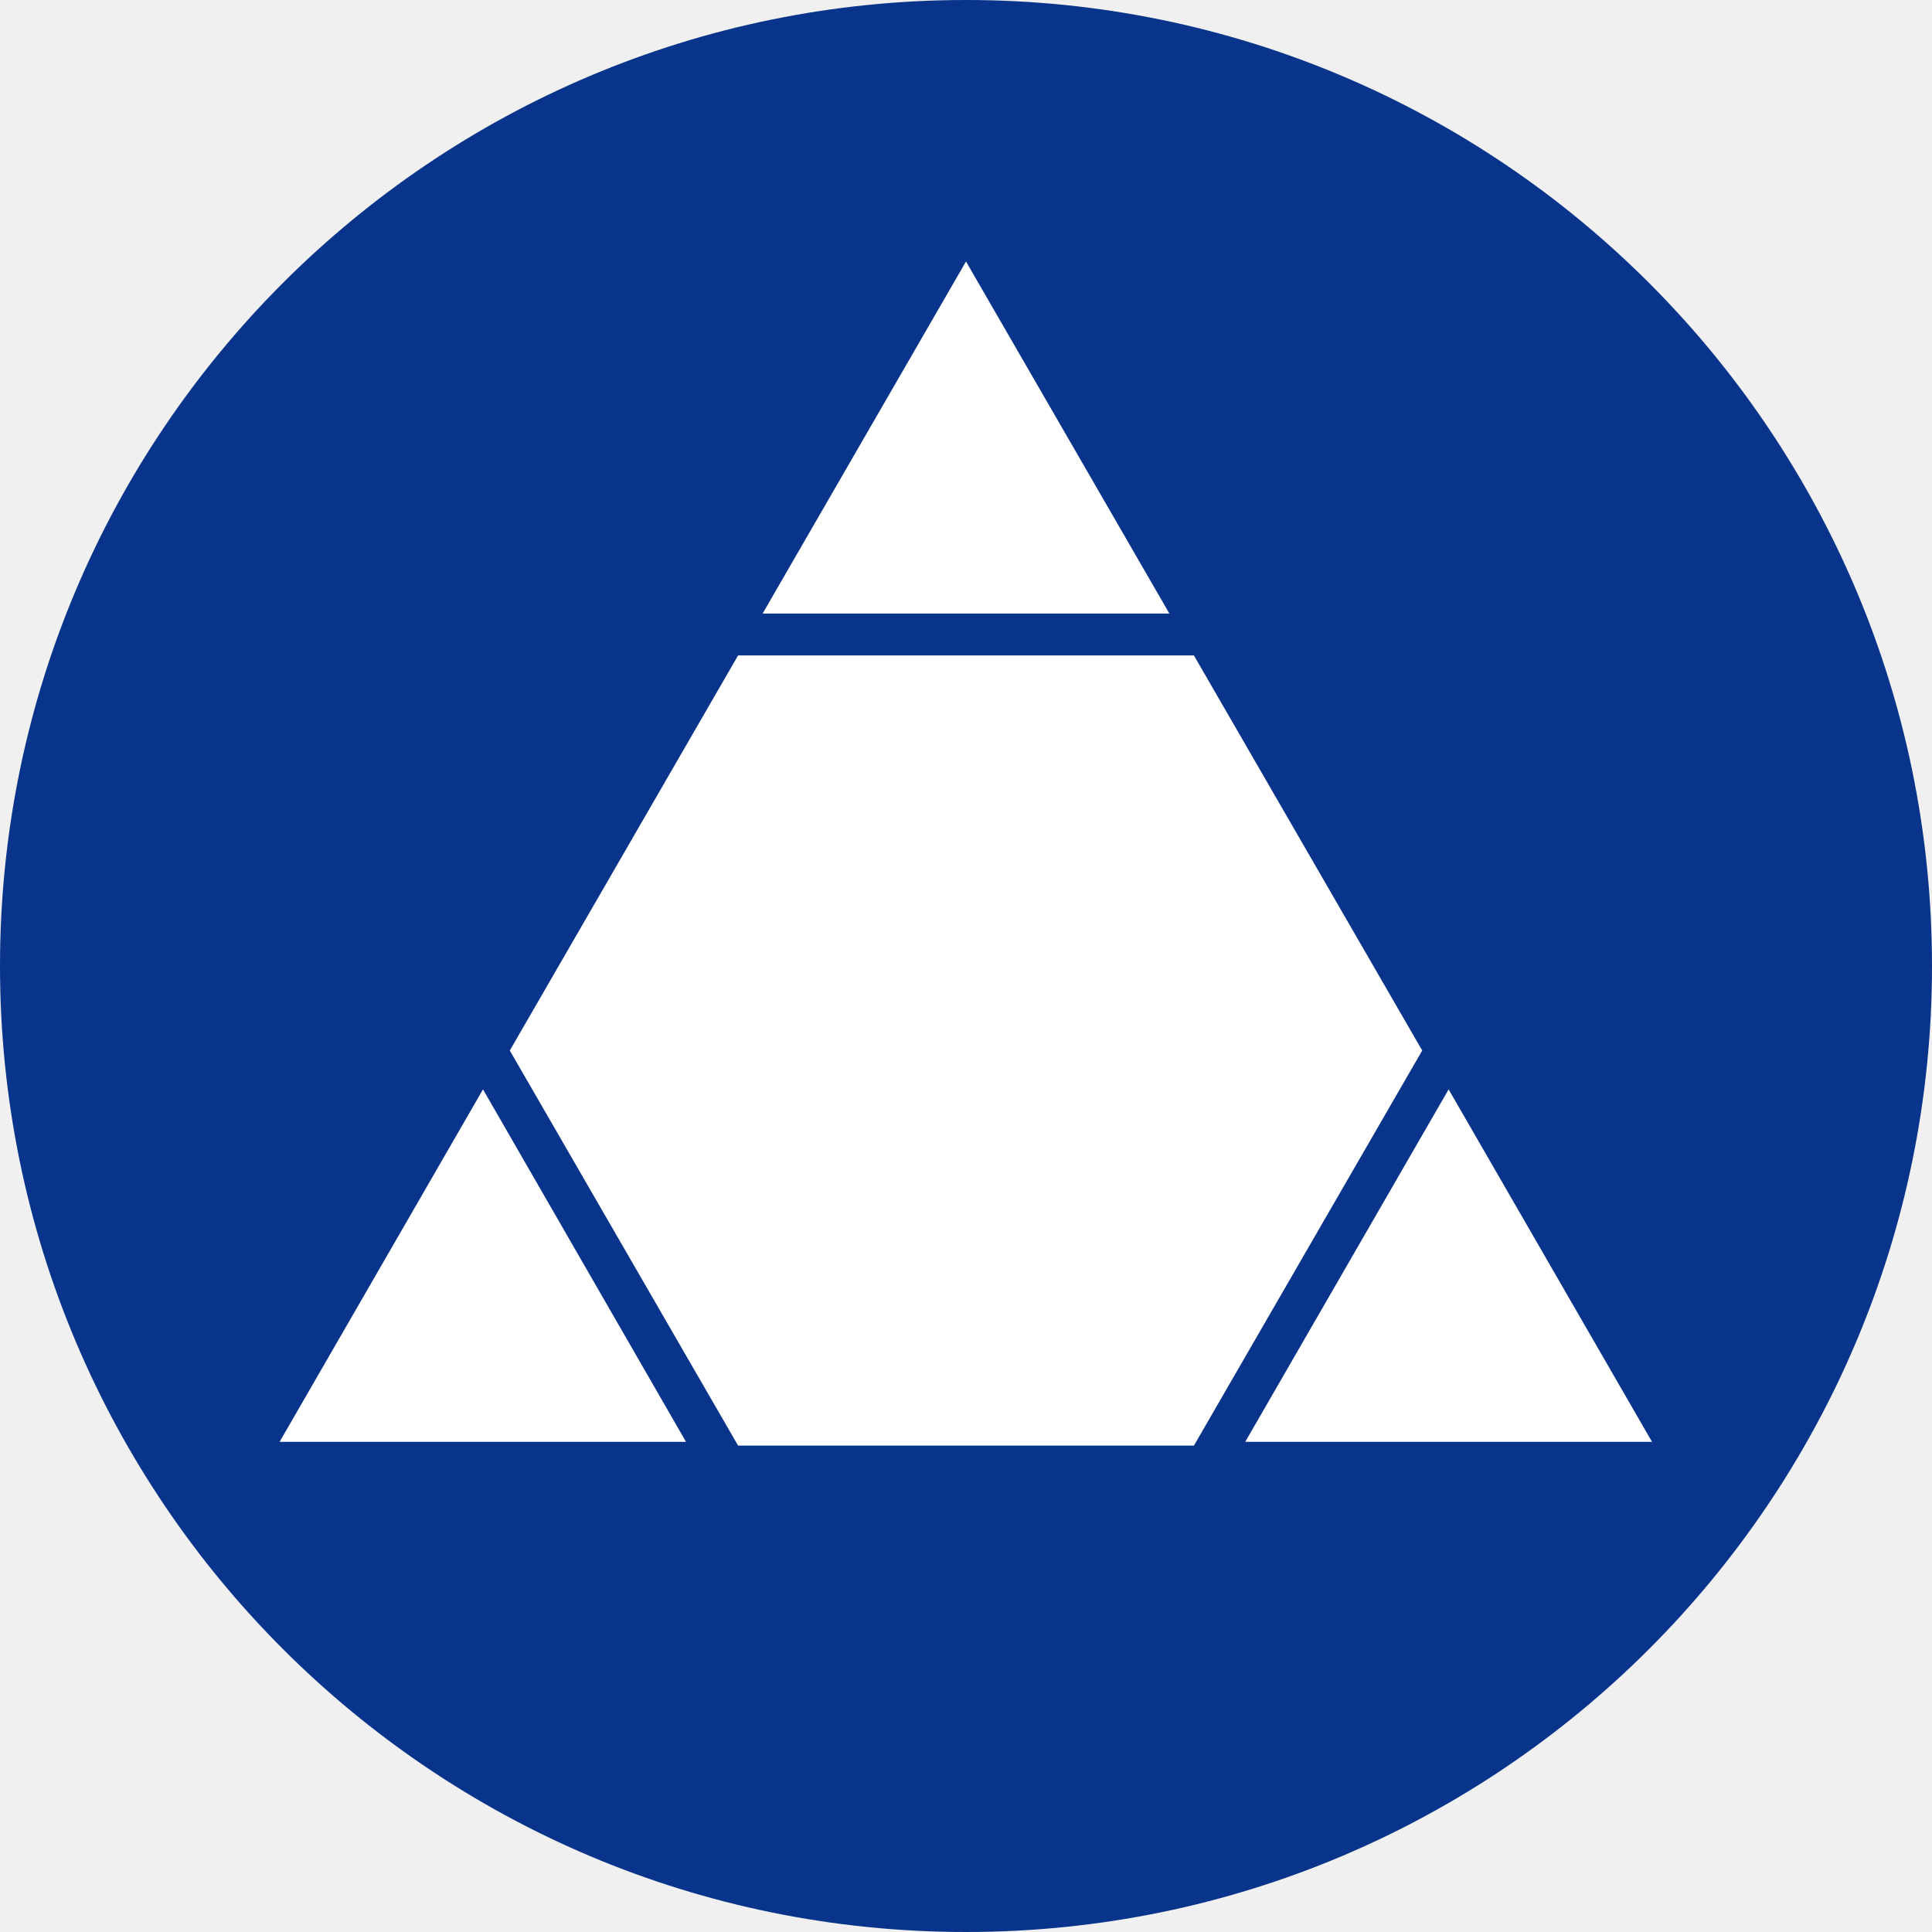
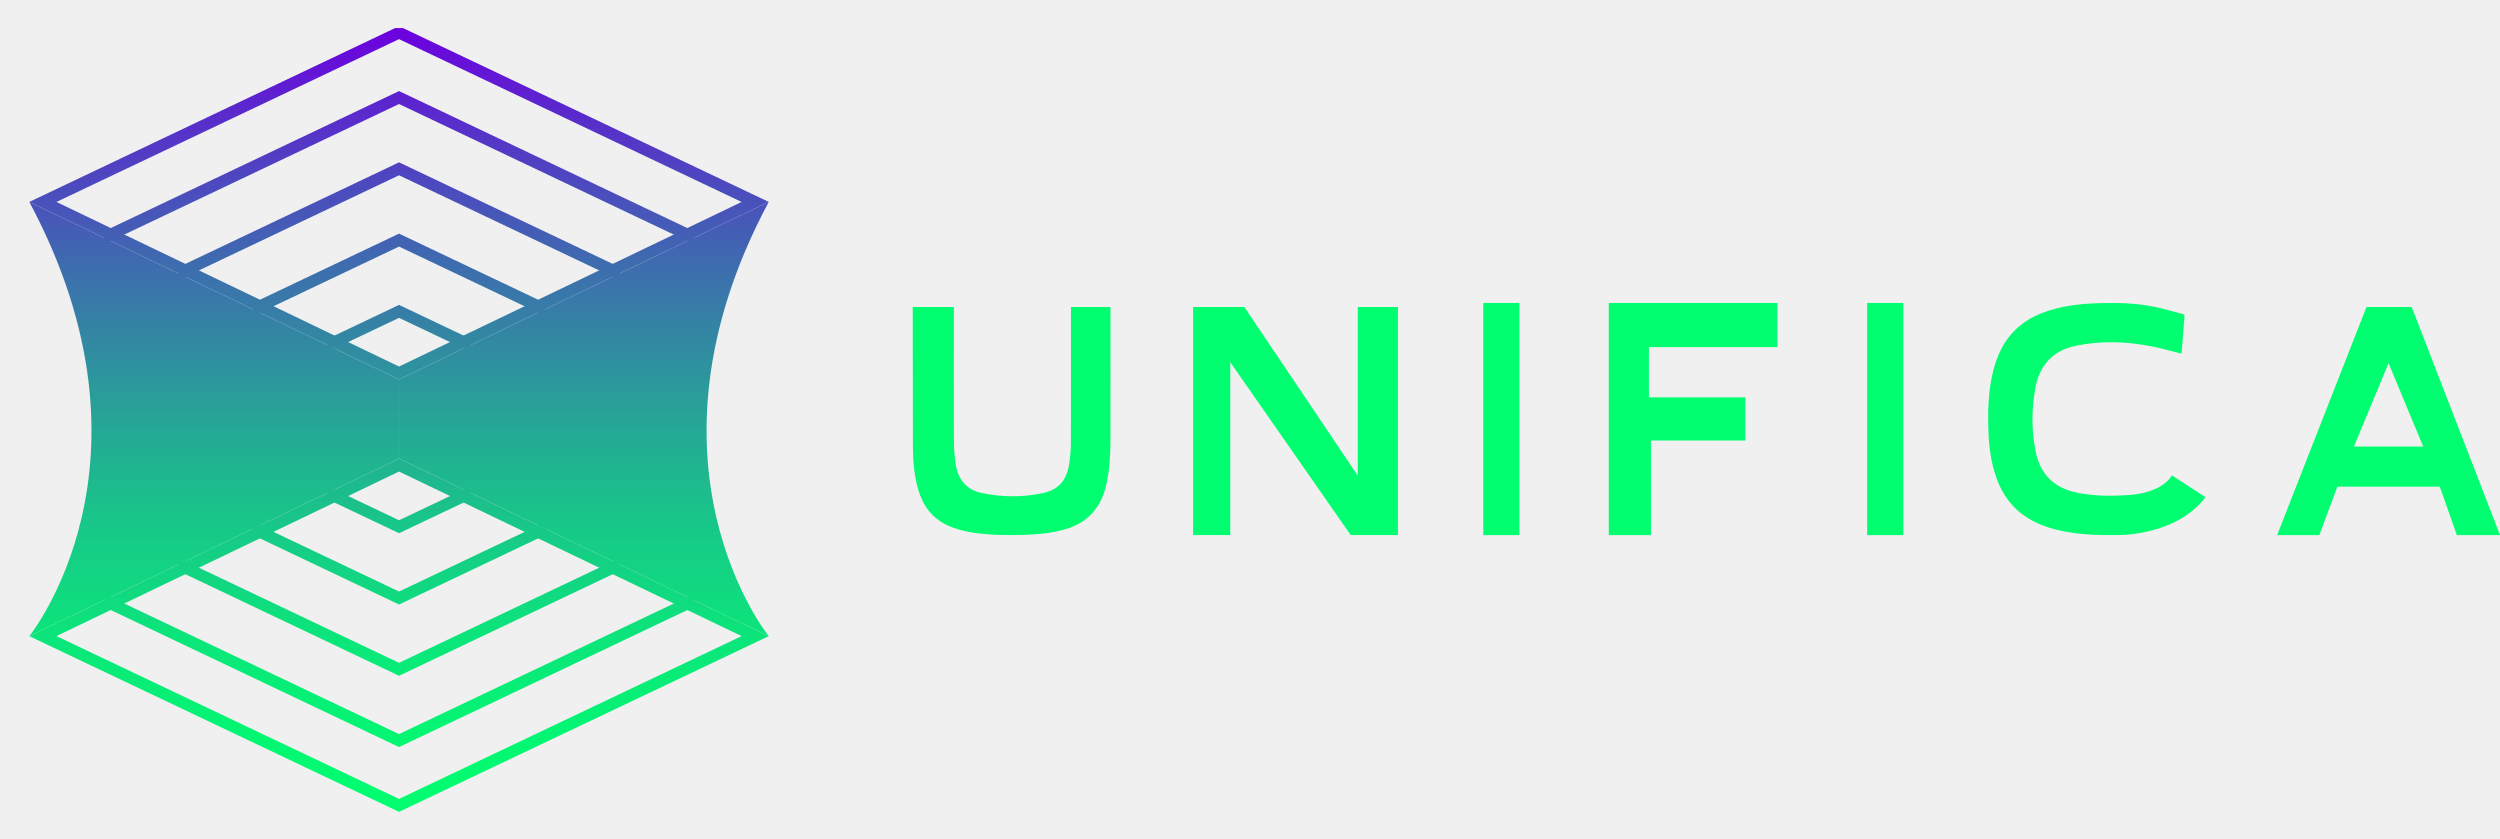
- <svg xmlns="http://www.w3.org/2000/svg" version="1.1" id="レイヤー_1" x="0px" y="0px" viewBox="0 0 512 512" style="enable-background:new 0 0 512 512;" xml:space="preserve">
-   <style type="text/css">
- 	.st0{fill:#09348B;}
- 	.st1{fill:#FFFFFF;}
- </style>
-   <circle class="st0" cx="256" cy="256" r="256" />
-   <polygon class="st1" points="316.4,173.7 195.6,173.7 135.1,278.4 195.6,383.1 316.4,383.1 376.9,278.4 " />
-   <polygon class="st1" points="256,69.3 202.1,162.6 309.9,162.6 " />
-   <polygon class="st1" points="128,288.7 74.1,382.1 181.8,382.1 " />
-   <polygon class="st1" points="383.9,288.7 330,382.1 437.8,382.1 " />
+ <svg xmlns="http://www.w3.org/2000/svg" id="Layer_3" width="176" height="59" viewBox="0 0 1292.72 416.65">
+   <defs>
+     <style>.cls-1{clip-path:url(#clippath-11);}.cls-2{clip-path:url(#clippath-2);}.cls-3{clip-path:url(#clippath-6);}.cls-4{clip-path:url(#clippath-7);}.cls-5{clip-path:url(#clippath-1);}.cls-6{clip-path:url(#clippath-4);}.cls-7{clip-path:url(#clippath-9);}.cls-8{clip-path:url(#clippath);}.cls-9{fill:none;}.cls-10{clip-path:url(#clippath-3);}.cls-11{clip-path:url(#clippath-8);}.cls-12{clip-path:url(#clippath-5);}.cls-13{fill:#01fe70;}.cls-14{fill:url(#linear-gradient);}.cls-15{clip-path:url(#clippath-10);}</style>
+     <clipPath id="clippath">
+       <path class="cls-9" d="M206.33,235.48l177.14,85.09-177.14,84.19L29.19,320.56l177.14-85.09m0-6.72L15.15,320.59l191.18,90.86,191.18-90.86-191.18-91.83h0Z" />
+     </clipPath>
+     <linearGradient id="linear-gradient" x1="206.33" y1="412.42" x2="206.33" y2="6.15" gradientTransform="matrix(1, 0, 0, 1, 0, 0)" gradientUnits="userSpaceOnUse">
+       <stop offset="0" stop-color="#01fe70" />
+       <stop offset=".09" stop-color="#03f772" />
+       <stop offset=".22" stop-color="#0be67a" />
+       <stop offset=".36" stop-color="#17c987" />
+       <stop offset=".52" stop-color="#28a098" />
+       <stop offset=".7" stop-color="#3e6caf" />
+       <stop offset=".88" stop-color="#582eca" />
+       <stop offset="1" stop-color="#6c00df" />
+     </linearGradient>
+     <clipPath id="clippath-1">
+       <path class="cls-9" d="M206.33,11.89l177.14,84.19-177.14,85.09L29.19,96.08,206.33,11.89m0-6.7L15.15,96.05l191.18,91.83,191.18-91.83L206.33,5.19h0Z" />
+     </clipPath>
+     <clipPath id="clippath-2">
+       <polygon class="cls-9" points="206.33 377.95 52.43 304.8 55.02 299.33 206.33 371.24 357.64 299.33 360.24 304.8 206.33 377.95" />
+     </clipPath>
+     <clipPath id="clippath-3">
+       <polygon class="cls-9" points="206.33 341.09 91 286.27 93.6 280.81 206.33 334.39 319.07 280.81 321.67 286.27 206.33 341.09" />
+     </clipPath>
+     <clipPath id="clippath-4">
+       <polygon class="cls-9" points="206.33 304.23 129.57 267.75 132.17 262.28 206.33 297.53 280.55 262.26 283.14 267.72 206.33 304.23" />
+     </clipPath>
+     <clipPath id="clippath-5">
+       <polygon class="cls-9" points="206.33 267.37 168.14 249.22 170.74 243.75 206.33 260.67 241.93 243.75 244.53 249.22 206.33 267.37" />
+     </clipPath>
+     <clipPath id="clippath-6">
+       <polygon class="cls-9" points="357.64 117.34 206.33 45.43 55.02 117.34 52.43 111.87 206.33 38.73 360.24 111.87 357.64 117.34" />
+     </clipPath>
+     <clipPath id="clippath-7">
+       <polygon class="cls-9" points="319.07 135.87 206.33 82.29 93.6 135.87 91 130.4 206.33 75.59 321.67 130.4 319.07 135.87" />
+     </clipPath>
+     <clipPath id="clippath-8">
+       <polygon class="cls-9" points="280.55 154.42 206.33 119.15 132.17 154.4 129.57 148.93 206.33 112.45 283.14 148.95 280.55 154.42" />
+     </clipPath>
+     <clipPath id="clippath-9">
+       <polygon class="cls-9" points="241.93 172.92 206.33 156.01 170.74 172.92 168.14 167.46 206.33 149.3 244.53 167.46 241.93 172.92" />
+     </clipPath>
+     <clipPath id="clippath-10">
+       <path class="cls-9" d="M397.51,320.59s-72.33-89.36,0-224.54l-191.18,91.83v40.88l191.18,91.83Z" />
+     </clipPath>
+     <clipPath id="clippath-11">
+       <path class="cls-9" d="M15.15,320.59s72.33-89.36,0-224.54l191.18,91.83v40.88L15.15,320.59Z" />
+     </clipPath>
+   </defs>
  <g>
- </g>
+     <g class="cls-8">
+       <rect class="cls-14" x="15.15" y="6.15" width="382.36" height="406.26" />
+     </g>
+     <g class="cls-5">
+       <rect class="cls-14" x="15.15" y="6.15" width="382.36" height="406.26" />
+     </g>
+     <g class="cls-2">
+       <rect class="cls-14" x="15.15" y="6.15" width="382.36" height="406.26" />
+     </g>
+     <g class="cls-10">
+       <rect class="cls-14" x="15.15" y="6.15" width="382.36" height="406.26" />
+     </g>
+     <g class="cls-6">
+       <rect class="cls-14" x="15.15" y="6.15" width="382.36" height="406.26" />
+     </g>
+     <g class="cls-12">
+       <rect class="cls-14" x="15.15" y="6.15" width="382.36" height="406.26" />
+     </g>
+     <g class="cls-3">
+       <rect class="cls-14" x="15.15" y="6.15" width="382.36" height="406.26" />
+     </g>
+     <g class="cls-4">
+       <rect class="cls-14" x="15.15" y="6.15" width="382.36" height="406.26" />
+     </g>
+     <g class="cls-11">
+       <rect class="cls-14" x="15.15" y="6.15" width="382.36" height="406.26" />
+     </g>
+     <g class="cls-7">
+       <rect class="cls-14" x="15.15" y="6.15" width="382.36" height="406.26" />
+     </g>
+     <g class="cls-15">
+       <rect class="cls-14" x="15.15" y="6.15" width="382.36" height="406.26" />
+     </g>
+     <g class="cls-1">
+       <rect class="cls-14" x="15.15" y="6.15" width="382.36" height="406.26" />
+     </g>
+   </g>
  <g>
- </g>
-   <g>
- </g>
-   <g>
- </g>
-   <g>
- </g>
-   <g>
- </g>
+     <polygon class="cls-13" points="616.94 268.34 616.94 150.38 643.42 150.38 702.09 237.6 702.09 150.38 722.85 150.38 722.85 268.34 698.45 268.34 636.15 178.93 636.15 268.34 616.94 268.34" />
+     <rect class="cls-13" x="766.98" y="148.3" width="18.69" height="120.04" />
+     <rect class="cls-13" x="965.48" y="148.3" width="18.69" height="120.04" />
+     <polygon class="cls-13" points="831.88 148.3 919.1 148.3 919.1 171.14 852.64 171.14 852.64 197.1 902.48 197.1 902.48 219.43 853.68 219.43 853.68 268.34 831.88 268.34 831.88 148.3" />
+     <path class="cls-13" d="M1247.04,150.38h-23.36l-46.21,117.97h21.81l9.35-25.04h52.96l8.83,25.04h22.32l-45.69-117.97Zm-29.85,72.16l17.91-43.09,17.91,43.09h-35.82Z" />
+     <path class="cls-13" d="M1123.09,237.46c-6.05,9.72-22.26,10.14-22.26,10.14-8.98,.64-17.95,.63-26.82-1.2-11.46-2.37-18.8-9.04-21.26-20.62-2.36-11.1-2.3-22.27-.31-33.42,.94-5.28,2.88-10.17,6.58-14.21,4.02-4.39,9.19-6.69,14.88-7.82,12.97-2.56,25.95-2.11,38.85,.45,5.09,1.01,10.08,2.46,15.24,3.74,.04-.17,.1-.34,.11-.51,.49-6.27,.97-12.54,1.49-18.81,.07-.82-.37-1.02-.98-1.18-4.72-1.22-9.39-2.64-14.16-3.64-9.6-2.03-19.36-2.26-29.13-1.97-8.78,.26-17.46,1.17-25.88,3.84-6.56,2.08-12.52,5.21-17.48,10.09-6.01,5.93-9.37,13.26-11.36,21.32-2.28,9.19-2.69,18.57-2.52,27.98,.14,8.04,.91,16.02,3.16,23.79,2.55,8.8,6.91,16.44,14.36,22.06,6.8,5.12,14.64,7.67,22.89,9.15,8.79,1.58,17.67,1.83,26.57,1.67,0,0,29.89,.7,45.4-19.54l-17.35-11.3Z" />
+     <path class="cls-13" d="M471.97,150.38h21.26v1.93c0,22.76-.04,45.52,.04,68.27,.01,3.58,.35,7.2,.84,10.74,1.17,8.39,5.73,13.61,13.52,15.25,10.49,2.2,21.06,2.3,31.54,.06,8.37-1.79,12.5-6.7,13.8-15.73,.5-3.5,.77-7.07,.78-10.62,.07-22.67,.03-45.33,.03-68,0-.59,0-1.17,0-1.87h20.38c.02,.49,.07,.98,.07,1.46,0,22.21,.04,44.42-.01,66.63-.02,8.03-.39,16.03-2.2,23.89-2.79,12.14-9.87,19.65-21.09,22.9-7.06,2.04-14.27,2.71-21.53,2.93-8.58,.26-17.15,.17-25.68-1.07-4.79-.7-9.49-1.83-13.94-3.93-7.68-3.61-12.5-9.88-14.96-18.36-2.07-7.13-2.74-14.47-2.77-21.88-.08-23.67-.07-47.34-.09-71.01,0-.49,0-.99,0-1.61Z" />
+   </g>
</svg>
